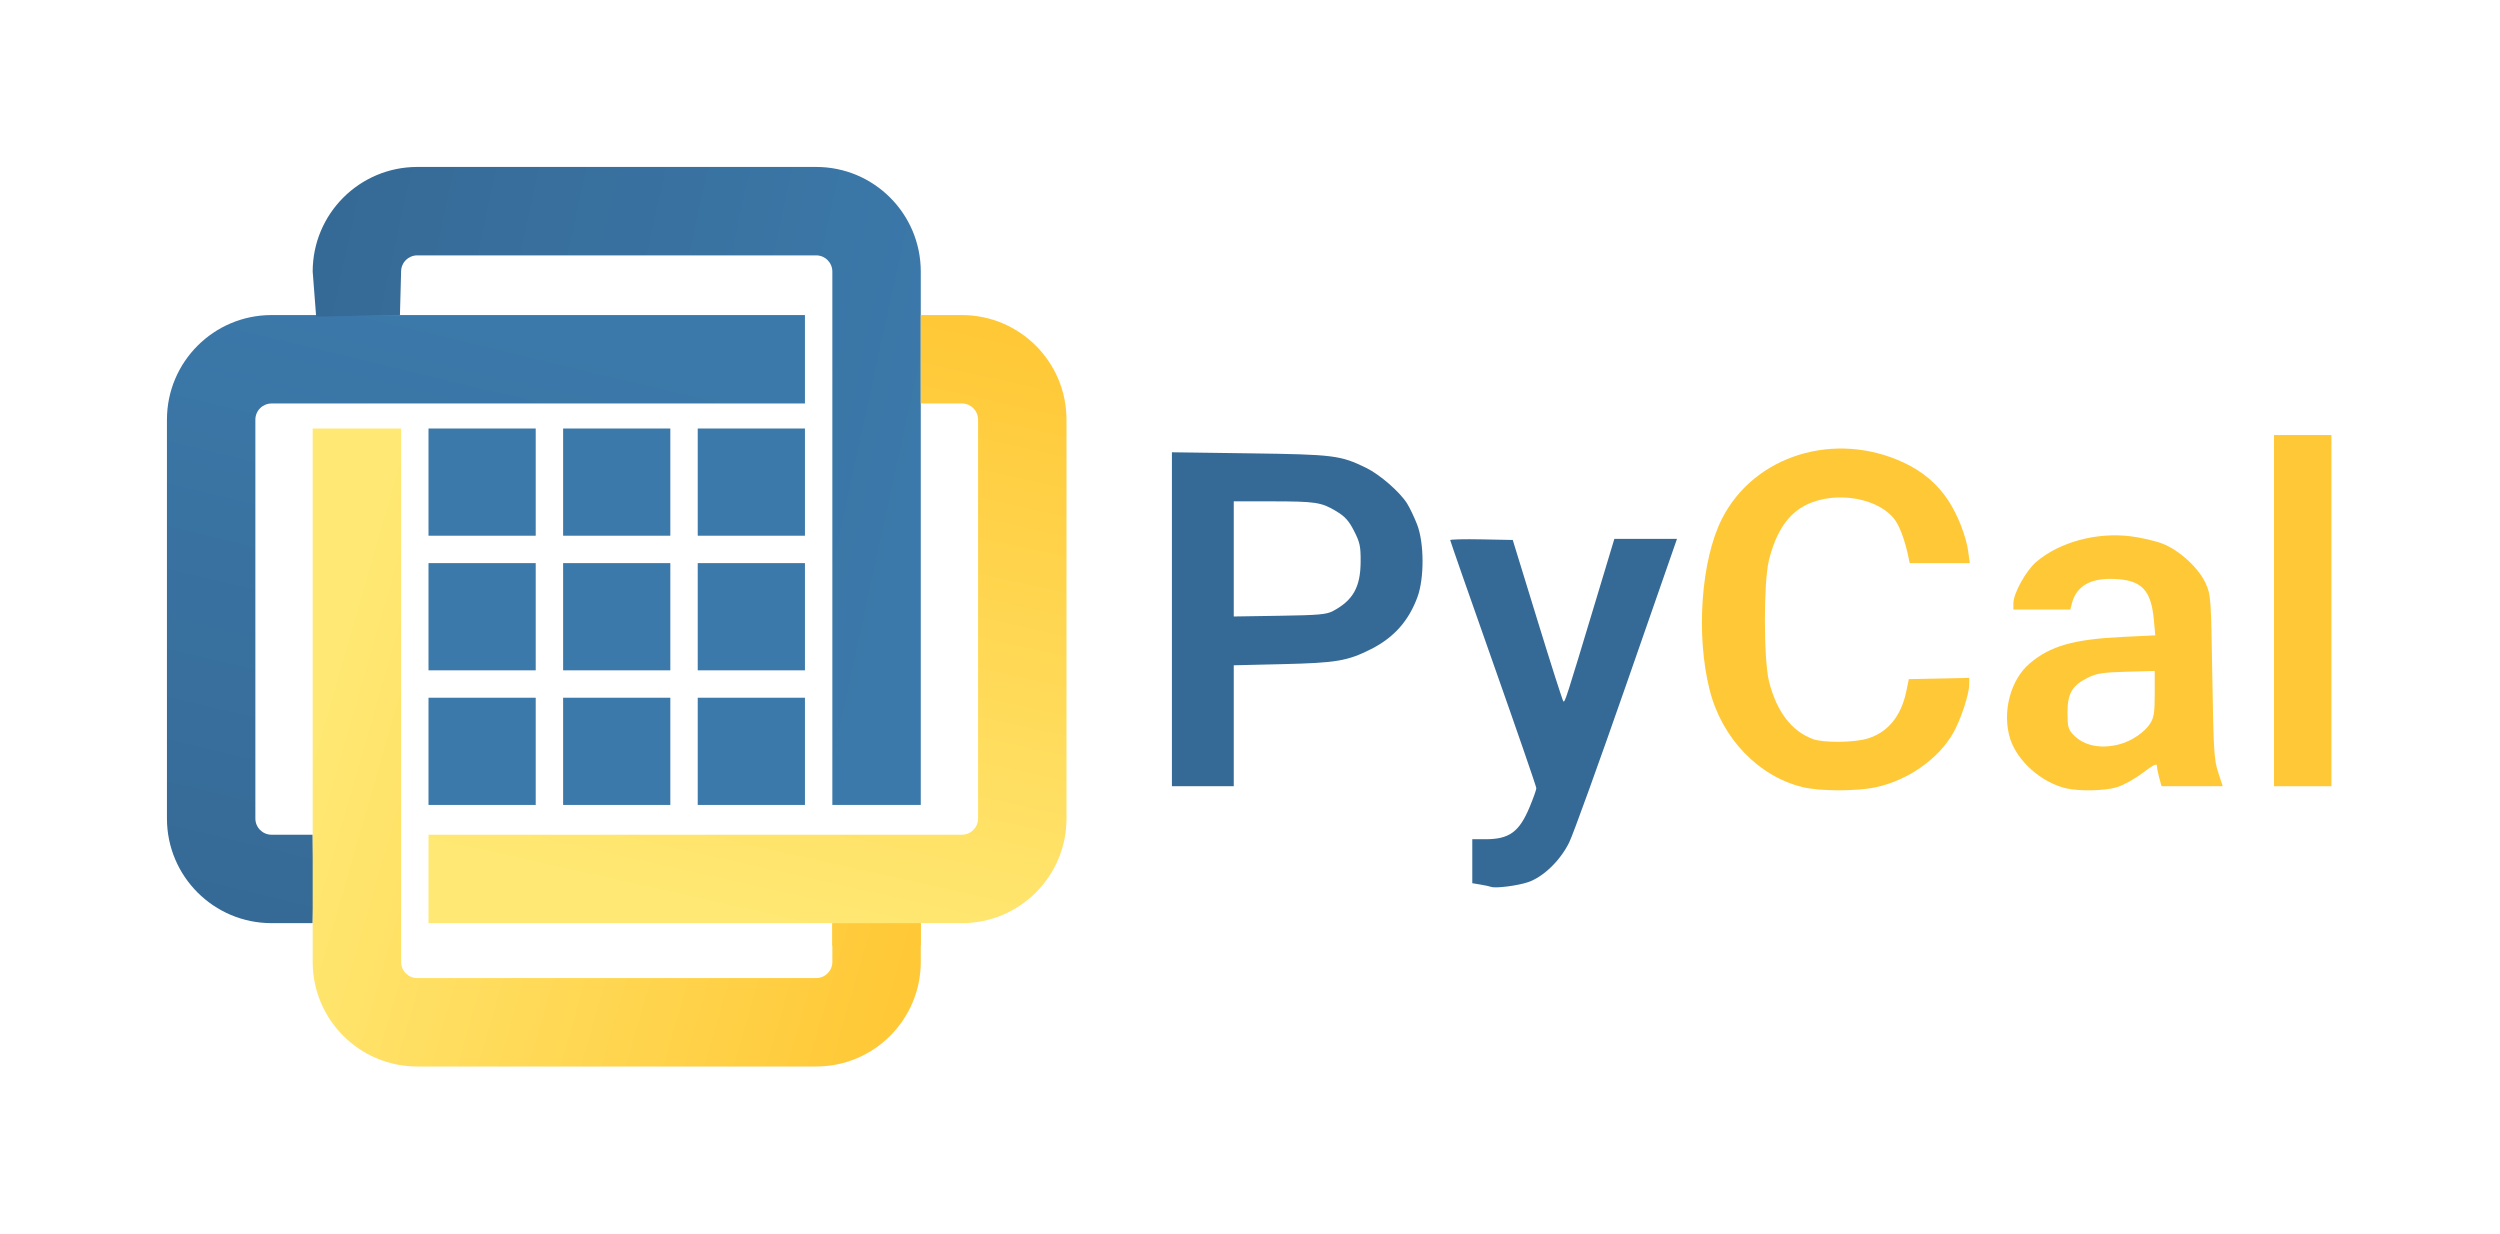
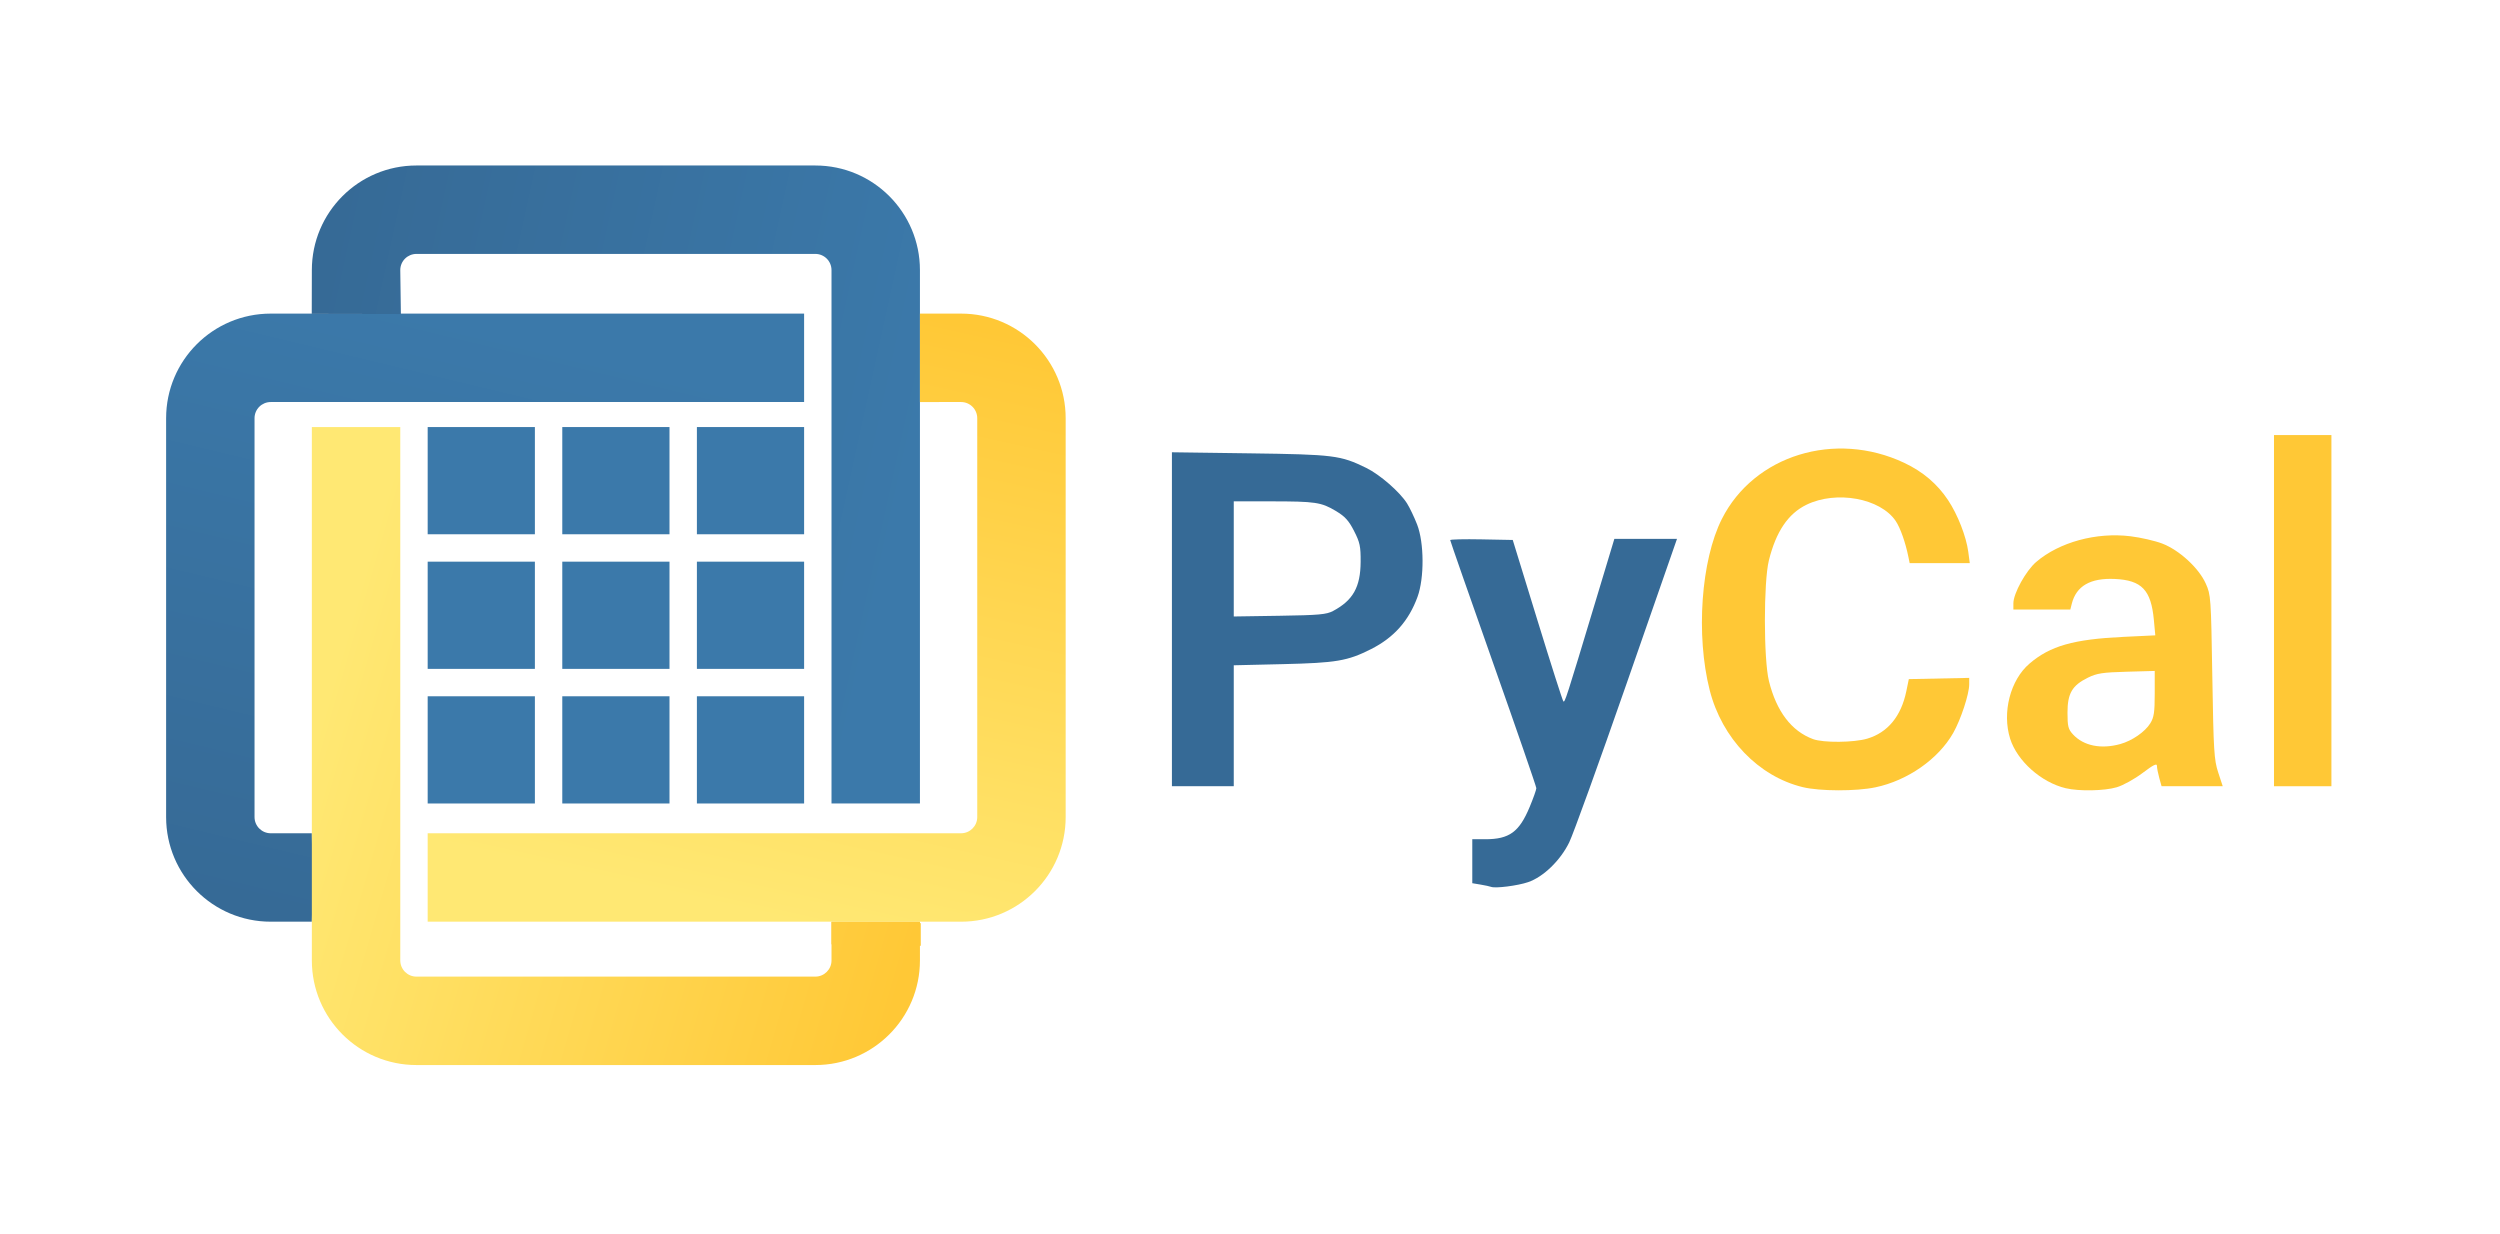
- <svg xmlns="http://www.w3.org/2000/svg" xmlns:xlink="http://www.w3.org/1999/xlink" width="299.497mm" height="147.765mm" viewBox="-12.661 -12.661 357.955 176.607" version="1.1" id="svg1" xml:space="preserve">
+ <svg xmlns="http://www.w3.org/2000/svg" xmlns:xlink="http://www.w3.org/1999/xlink" xml:space="preserve" id="svg1" version="1.1" viewBox="-12.661 -12.661 357.955 176.607" height="147.765mm" width="299.497mm">
  <defs id="defs1">
    <linearGradient id="linearGradient2140">
-       <stop style="stop-color:#366a96;stop-opacity:1" offset="0" id="stop2136" />
-       <stop style="stop-color:#3b79aa;stop-opacity:1" offset="1" id="stop2138" />
+       <stop id="stop2136" offset="0" style="stop-color:#366a96;stop-opacity:1" />
+       <stop id="stop2138" offset="1" style="stop-color:#3b79aa;stop-opacity:1" />
    </linearGradient>
    <linearGradient id="linearGradient2124">
-       <stop style="stop-color:#ffe873;stop-opacity:1" offset="0" id="stop2120" />
-       <stop style="stop-color:#ffc836;stop-opacity:1" offset="1" id="stop2122" />
+       <stop id="stop2120" offset="0" style="stop-color:#ffe873;stop-opacity:1" />
+       <stop id="stop2122" offset="1" style="stop-color:#ffc836;stop-opacity:1" />
    </linearGradient>
-     <linearGradient xlink:href="#linearGradient2140" id="linearGradient1120" x1="-55.383" y1="530.408" x2="31.289" y2="549.315" gradientUnits="userSpaceOnUse" gradientTransform="translate(239.2013,60.06376)" />
-     <linearGradient xlink:href="#linearGradient2140" id="linearGradient1121" gradientUnits="userSpaceOnUse" x1="-55.88" y1="529.847" x2="30.626" y2="550.641" gradientTransform="rotate(-90,137.4561,483.982)" />
-     <linearGradient xlink:href="#linearGradient2124" id="linearGradient2126" x1="250.958" y1="677.214" x2="270.388" y2="590.252" gradientUnits="userSpaceOnUse" />
-     <linearGradient xlink:href="#linearGradient2124" id="linearGradient2134" x1="183.321" y1="652.169" x2="270.388" y2="677.318" gradientUnits="userSpaceOnUse" />
+     <linearGradient xlink:href="#linearGradient2140" id="linearGradient1120-6" x1="-55.894" y1="530.226" x2="31.289" y2="549.315" gradientUnits="userSpaceOnUse" gradientTransform="translate(239.2013,60.06376)" />
+     <linearGradient xlink:href="#linearGradient2124" id="linearGradient2134-0" x1="183.321" y1="652.169" x2="270.388" y2="677.318" gradientUnits="userSpaceOnUse" />
+     <linearGradient xlink:href="#linearGradient2124" id="linearGradient2126-6" x1="250.958" y1="677.214" x2="270.388" y2="590.252" gradientUnits="userSpaceOnUse" />
+     <linearGradient y2="550.641" x2="30.626" y1="529.847" x1="-55.88" gradientTransform="rotate(-90,137.4561,483.982)" gradientUnits="userSpaceOnUse" id="linearGradient1539" xlink:href="#linearGradient2140" />
  </defs>
-   <g id="layer1" transform="translate(-151.2116,-557.8013)">
-     <path id="path1121" style="fill:url(#linearGradient1121);fill-opacity:1;stroke-width:1;stroke-linecap:round;stroke-linejoin:round" d="m 162.454,662.341 c 3.1e-4,8.272 6.706,14.977 14.977,14.977 v 5.1e-4 h 5.889 c 0.094,-4.296 0.136,-4.234 0,-12.661 h -5.889 c -1.279,-1.6e-4 -2.316,-1.037 -2.316,-2.317 h -5.1e-4 v -57.112 c 1.7e-4,-1.279 1.037,-2.316 2.317,-2.316 v -5.2e-4 h 76.372 v -12.661 h -76.372 c -8.272,2e-5 -14.977,6.706 -14.977,14.977 z" />
-     <path id="path1063" style="fill:url(#linearGradient1120);fill-opacity:1;stroke-width:1;stroke-linecap:round;stroke-linejoin:round" d="m 198.298,569.044 c -8.272,3.1e-4 -14.977,6.706 -14.977,14.977 h -5.1e-4 l 0.497,6.451 11.998,-0.221 0.166,-6.23 c 1.6e-4,-1.279 1.037,-2.316 2.317,-2.316 v -5.1e-4 h 57.112 c 1.279,1.7e-4 2.316,1.037 2.316,2.317 h 5.2e-4 v 76.372 h 12.661 v -76.372 c -2e-5,-8.272 -6.706,-14.977 -14.977,-14.977 z" />
-     <path id="rect1074" style="fill:#3b79aa;fill-opacity:1;stroke-width:1;stroke-linecap:round;stroke-linejoin:round" d="m 199.905,606.495 v 15.351 h 15.351 v -15.351 z m 19.274,-2.4e-4 v 15.351 h 15.351 v -15.351 z m 19.274,0 v 15.351 h 15.351 v -15.351 z m -38.548,19.274 v 15.351 h 15.351 v -15.351 z m 19.274,0 v 15.351 h 15.351 v -15.351 z m 19.274,0 v 15.351 h 15.351 v -15.351 z m -38.548,19.274 v 15.351 h 15.351 v -15.351 z m 19.274,0 v 15.351 h 15.351 v -15.351 z m 19.274,0 v 15.351 h 15.351 v -15.351 z" />
-     <rect style="fill:#ffc836;fill-opacity:1;stroke:none;stroke-width:0.909;stroke-linecap:round;stroke-linejoin:round" id="rect1123" width="3.241" height="12.661" x="677.318" y="257.727" transform="matrix(0,1,1,0,0,0)" />
-     <path id="path1122" style="fill:url(#linearGradient2134);fill-opacity:1;stroke:none;stroke-width:1;stroke-linecap:round;stroke-linejoin:round" d="m 255.411,697.844 c 8.272,-3.2e-4 14.977,-6.706 14.977,-14.977 h 5.1e-4 l -2.1e-4,-5.548 h -12.661 l -2.6e-4,5.548 c -1.6e-4,1.279 -1.037,2.316 -2.317,2.316 v 5.1e-4 h -57.112 c -1.279,-1.7e-4 -2.316,-1.037 -2.316,-2.317 h -5.2e-4 V 606.495 H 183.321 v 76.372 c 2e-5,8.272 6.706,14.977 14.977,14.977 z" />
-     <path id="path1123" style="fill:url(#linearGradient2126);fill-opacity:1;stroke:none;stroke-width:1;stroke-linecap:round;stroke-linejoin:round" d="m 291.254,605.229 c -3.2e-4,-8.272 -6.706,-14.977 -14.977,-14.977 v -5.1e-4 l -5.889,2.7e-4 v 12.661 l 5.889,-2.7e-4 c 1.279,1.6e-4 2.316,1.037 2.316,2.317 h 5.1e-4 v 57.112 c -1.7e-4,1.279 -1.037,2.316 -2.317,2.316 v 5.2e-4 h -76.372 v 12.661 h 76.372 c 8.272,-2e-5 14.977,-6.706 14.977,-14.977 z" />
-     <text xml:space="preserve" style="font-style:normal;font-variant:normal;font-weight:normal;font-stretch:normal;font-size:67.462px;line-height:1.25;font-family:Roboto;-inkscape-font-specification:'Roboto, @wght=600,wdth=100.0';font-variant-ligatures:normal;font-variant-caps:normal;font-variant-numeric:normal;font-variant-east-asian:normal;font-variation-settings:'wdth' 100, 'wght' 600;fill:#000000;fill-opacity:0;stroke:none;stroke-width:0;stroke-miterlimit:4;stroke-dasharray:none" x="301.74" y="657.911" id="text2144">
-       <tspan id="tspan2142" x="301.74" y="657.911" style="font-style:normal;font-variant:normal;font-weight:normal;font-stretch:normal;font-size:67.462px;font-family:Roboto;-inkscape-font-specification:'Roboto, @wght=600,wdth=100.0';font-variant-ligatures:normal;font-variant-caps:normal;font-variant-numeric:normal;font-variant-east-asian:normal;font-variation-settings:'wdth' 100, 'wght' 600;fill:#000000;fill-opacity:0;stroke:none;stroke-width:0;stroke-miterlimit:4;stroke-dasharray:none">PyCal</tspan>
+   <g transform="translate(-151.2116,-557.8013)" id="layer1">
+     <rect transform="matrix(0,1,1,0,0,0)" y="257.727" x="677.318" height="12.661" width="3.241" id="rect1123" style="fill:#ffc836;fill-opacity:1;stroke:none;stroke-width:0.909;stroke-linecap:round;stroke-linejoin:round" />
+     <text id="text2144" y="657.911" x="301.74" style="font-style:normal;font-variant:normal;font-weight:normal;font-stretch:normal;font-size:67.462px;line-height:1.25;font-family:Roboto;-inkscape-font-specification:'Roboto, @wght=600,wdth=100.0';font-variant-ligatures:normal;font-variant-caps:normal;font-variant-numeric:normal;font-variant-east-asian:normal;font-variation-settings:'wdth' 100, 'wght' 600;fill:#000000;fill-opacity:0;stroke:none;stroke-width:0;stroke-miterlimit:4;stroke-dasharray:none" xml:space="preserve">
+       <tspan style="font-style:normal;font-variant:normal;font-weight:normal;font-stretch:normal;font-size:67.462px;font-family:Roboto;-inkscape-font-specification:'Roboto, @wght=600,wdth=100.0';font-variant-ligatures:normal;font-variant-caps:normal;font-variant-numeric:normal;font-variant-east-asian:normal;font-variation-settings:'wdth' 100, 'wght' 600;fill:#000000;fill-opacity:0;stroke:none;stroke-width:0;stroke-miterlimit:4;stroke-dasharray:none" y="657.911" x="301.74" id="tspan2142">PyCal</tspan>
    </text>
-     <path transform="matrix(0.3162268,0,0,0.3162268,-89.74832,496.3193)" id="path859" d="M 1252.572,434.772 V 359.168 l 35.25,0.482 c 38.129,0.521 41.045,0.885 52.689,6.571 6.206,3.03 15.245,10.894 18.525,16.116 1.223,1.947 3.273,6.24 4.556,9.54 3.204,8.243 3.298,24.227 0.193,32.733 -3.985,10.916 -10.688,18.454 -21.068,23.694 -10.611,5.356 -15.727,6.227 -39.894,6.792 l -22.25,0.52 v 27.381 27.381 h -14 -14 z m 73,-3.763 c 9.005,-4.804 12.374,-10.812 12.448,-22.201 0.046,-7.067 -0.324,-8.804 -2.976,-14 -2.41,-4.72 -4.091,-6.569 -8.232,-9.048 -6.647,-3.981 -9.202,-4.359 -29.49,-4.373 l -16.75,-0.011 v 26.072 26.072 l 20.75,-0.322 c 17.942,-0.279 21.224,-0.575 24.25,-2.189 z" style="font-variation-settings:'wdth' 100, 'wght' 600;fill:#366a96;fill-opacity:1;fill-rule:evenodd;stroke:none;stroke-width:0;stroke-miterlimit:4;stroke-dasharray:none" />
-     <path transform="matrix(0.3162268,0,0,0.3162268,-89.74832,496.3193)" id="path861" d="m 1397.072,555.94 c -0.55,-0.22 -2.688,-0.682 -4.75,-1.027 l -3.75,-0.627 v -9.955 -9.955 h 5.935 c 10.83,0 15.328,-3.276 20.039,-14.593 1.664,-3.997 3.026,-7.829 3.026,-8.514 0,-0.685 -8.775,-26.102 -19.5,-56.482 -10.725,-30.379 -19.5,-55.512 -19.5,-55.851 0,-0.338 6.372,-0.491 14.161,-0.338 l 14.161,0.277 11.131,36.209 c 6.122,19.915 11.419,36.497 11.771,36.849 0.686,0.686 1.235,-1.015 14.436,-44.807 l 8.667,-28.75 h 14.181 14.181 l -22.749,65.326 c -12.512,35.929 -24.231,68.366 -26.043,72.081 -3.993,8.189 -11.701,15.653 -18.611,18.02 -4.733,1.621 -14.851,2.909 -16.785,2.136 z" style="font-variation-settings:'wdth' 100, 'wght' 600;fill:#366a96;fill-opacity:1;fill-rule:evenodd;stroke:none;stroke-width:0;stroke-miterlimit:4;stroke-dasharray:none" />
-     <path transform="matrix(0.3162268,0,0,0.3162268,-89.74832,496.3193)" id="path863" d="m 1538.217,510.793 c -20.069,-4.858 -36.604,-22.087 -42.149,-43.916 -6.327,-24.91 -3.913,-58.844 5.514,-77.52 14.564,-28.851 51.25,-40.154 82.523,-25.425 8.472,3.99 15.013,9.549 19.902,16.914 4.366,6.577 8.22,16.449 9.145,23.425 l 0.677,5.106 h -13.61 -13.61 l -0.555,-2.75 c -1.335,-6.614 -3.667,-13.228 -5.76,-16.334 -6.96,-10.327 -26.916,-13.959 -40.427,-7.357 -8.311,4.061 -13.754,12.124 -17.001,25.182 -2.422,9.74 -2.401,44.857 0.032,54.656 3.415,13.753 10.195,22.666 19.989,26.277 4.635,1.709 18.443,1.587 24.517,-0.217 9.274,-2.754 15.351,-10.126 17.689,-21.457 l 1.134,-5.5 13.672,-0.278 13.672,-0.278 v 2.923 c 0,4.393 -3.798,15.939 -7.236,22.001 -6.711,11.831 -20.674,21.585 -35.264,24.635 -8.743,1.827 -25.128,1.785 -32.855,-0.086 z" style="font-variation-settings:'wdth' 100, 'wght' 600;mix-blend-mode:normal;fill:#ffc836;fill-opacity:1;fill-rule:evenodd;stroke:#000000;stroke-width:0;stroke-miterlimit:4;stroke-dasharray:none;stroke-opacity:1" />
-     <path transform="matrix(0.3162268,0,0,0.3162268,-89.74832,496.3193)" id="path865" d="m 1657.318,511.291 c -11.107,-2.618 -22.035,-12.344 -25.21,-22.439 -3.723,-11.838 0.063,-26.552 8.745,-33.983 9.391,-8.038 19.939,-11.04 42.598,-12.121 l 14.379,-0.686 -0.649,-6.983 c -1.261,-13.564 -5.484,-17.989 -17.705,-18.55 -11.051,-0.508 -17.445,3.186 -19.467,11.245 l -0.654,2.604 h -12.892 -12.892 v -2.84 c 0,-4.439 5.677,-14.727 10.318,-18.701 10.481,-8.972 27.216,-13.538 42.682,-11.646 4.675,0.572 11.159,2.063 14.408,3.313 7.745,2.979 16.53,11.057 19.699,18.113 2.304,5.13 2.378,6.176 2.971,42.26 0.553,33.631 0.795,37.569 2.66,43.25 l 2.052,6.25 h -13.848 -13.848 l -1.041,-3.75 c -0.573,-2.062 -1.044,-4.519 -1.047,-5.46 0,-1.286 -1.619,-0.489 -6.508,3.212 -3.593,2.719 -8.82,5.61 -11.681,6.46 -5.582,1.658 -17.005,1.882 -23.07,0.452 z m 24.663,-20.011 c 5.36,-1.488 11.194,-5.525 13.592,-9.405 1.658,-2.682 1.999,-4.982 1.999,-13.467 v -10.232 l -12.75,0.356 c -10.879,0.304 -13.446,0.698 -17.493,2.686 -7.148,3.512 -9.257,7.118 -9.257,15.828 0,6.259 0.318,7.513 2.5,9.877 4.774,5.171 12.68,6.78 21.409,4.357 z" style="font-variation-settings:'wdth' 100, 'wght' 600;mix-blend-mode:normal;fill:#ffc836;fill-opacity:1;fill-rule:nonzero;stroke:#000000;stroke-width:0;stroke-miterlimit:4;stroke-dasharray:none;stroke-opacity:1" />
-     <path transform="matrix(0.3162268,0,0,0.3162268,-89.74832,496.3193)" id="path867" d="m 1751.572,430.877 v -79.5 h 13 13 v 79.5 79.5 h -13 -13 z" style="font-variation-settings:'wdth' 100, 'wght' 600;mix-blend-mode:normal;fill:#ffc836;fill-opacity:1;fill-rule:evenodd;stroke:#000000;stroke-width:0;stroke-miterlimit:4;stroke-dasharray:none;stroke-opacity:1" />
+     <path transform="matrix(0.3162268,0,0,0.3162268,-89.74832,496.3193)" style="font-variation-settings:'wdth' 100, 'wght' 600;fill:#366a96;fill-opacity:1;fill-rule:evenodd;stroke:none;stroke-width:0;stroke-miterlimit:4;stroke-dasharray:none" d="M 1252.572,434.772 V 359.168 l 35.25,0.482 c 38.129,0.521 41.045,0.885 52.689,6.571 6.206,3.03 15.245,10.894 18.525,16.116 1.223,1.947 3.273,6.24 4.556,9.54 3.204,8.243 3.298,24.227 0.193,32.733 -3.985,10.916 -10.688,18.454 -21.068,23.694 -10.611,5.356 -15.727,6.227 -39.894,6.792 l -22.25,0.52 v 27.381 27.381 h -14 -14 z m 73,-3.763 c 9.005,-4.804 12.374,-10.812 12.448,-22.201 0.046,-7.067 -0.324,-8.804 -2.976,-14 -2.41,-4.72 -4.091,-6.569 -8.232,-9.048 -6.647,-3.981 -9.202,-4.359 -29.49,-4.373 l -16.75,-0.011 v 26.072 26.072 l 20.75,-0.322 c 17.942,-0.279 21.224,-0.575 24.25,-2.189 z" id="path859" />
+     <path style="font-variation-settings:'wdth' 100, 'wght' 600;fill:#366a96;fill-opacity:1;fill-rule:evenodd;stroke:none;stroke-width:0;stroke-miterlimit:4;stroke-dasharray:none" d="m 1397.072,555.94 c -0.55,-0.22 -2.688,-0.682 -4.75,-1.027 l -3.75,-0.627 v -9.955 -9.955 h 5.935 c 10.83,0 15.328,-3.276 20.039,-14.593 1.664,-3.997 3.026,-7.829 3.026,-8.514 0,-0.685 -8.775,-26.102 -19.5,-56.482 -10.725,-30.379 -19.5,-55.512 -19.5,-55.851 0,-0.338 6.372,-0.491 14.161,-0.338 l 14.161,0.277 11.131,36.209 c 6.122,19.915 11.419,36.497 11.771,36.849 0.686,0.686 1.235,-1.015 14.436,-44.807 l 8.667,-28.75 h 14.181 14.181 l -22.749,65.326 c -12.512,35.929 -24.231,68.366 -26.043,72.081 -3.993,8.189 -11.701,15.653 -18.611,18.02 -4.733,1.621 -14.851,2.909 -16.785,2.136 z" id="path861" transform="matrix(0.3162268,0,0,0.3162268,-89.74832,496.3193)" />
+     <path style="font-variation-settings:'wdth' 100, 'wght' 600;mix-blend-mode:normal;fill:#ffc836;fill-opacity:1;fill-rule:evenodd;stroke:#000000;stroke-width:0;stroke-miterlimit:4;stroke-dasharray:none;stroke-opacity:1" d="m 1538.217,510.793 c -20.069,-4.858 -36.604,-22.087 -42.149,-43.916 -6.327,-24.91 -3.913,-58.844 5.514,-77.52 14.564,-28.851 51.25,-40.154 82.523,-25.425 8.472,3.99 15.013,9.549 19.902,16.914 4.366,6.577 8.22,16.449 9.145,23.425 l 0.677,5.106 h -13.61 -13.61 l -0.555,-2.75 c -1.335,-6.614 -3.667,-13.228 -5.76,-16.334 -6.96,-10.327 -26.916,-13.959 -40.427,-7.357 -8.311,4.061 -13.754,12.124 -17.001,25.182 -2.422,9.74 -2.401,44.857 0.032,54.656 3.415,13.753 10.195,22.666 19.989,26.277 4.635,1.709 18.443,1.587 24.517,-0.217 9.274,-2.754 15.351,-10.126 17.689,-21.457 l 1.134,-5.5 13.672,-0.278 13.672,-0.278 v 2.923 c 0,4.393 -3.798,15.939 -7.236,22.001 -6.711,11.831 -20.674,21.585 -35.264,24.635 -8.743,1.827 -25.128,1.785 -32.855,-0.086 z" id="path863" transform="matrix(0.3162268,0,0,0.3162268,-89.74832,496.3193)" />
+     <path style="font-variation-settings:'wdth' 100, 'wght' 600;mix-blend-mode:normal;fill:#ffc836;fill-opacity:1;fill-rule:nonzero;stroke:#000000;stroke-width:0;stroke-miterlimit:4;stroke-dasharray:none;stroke-opacity:1" d="m 1657.318,511.291 c -11.107,-2.618 -22.035,-12.344 -25.21,-22.439 -3.723,-11.838 0.063,-26.552 8.745,-33.983 9.391,-8.038 19.939,-11.04 42.598,-12.121 l 14.379,-0.686 -0.649,-6.983 c -1.261,-13.564 -5.484,-17.989 -17.705,-18.55 -11.051,-0.508 -17.445,3.186 -19.467,11.245 l -0.654,2.604 h -12.892 -12.892 v -2.84 c 0,-4.439 5.677,-14.727 10.318,-18.701 10.481,-8.972 27.216,-13.538 42.682,-11.646 4.675,0.572 11.159,2.063 14.408,3.313 7.745,2.979 16.53,11.057 19.699,18.113 2.304,5.13 2.378,6.176 2.971,42.26 0.553,33.631 0.795,37.569 2.66,43.25 l 2.052,6.25 h -13.848 -13.848 l -1.041,-3.75 c -0.573,-2.062 -1.044,-4.519 -1.047,-5.46 0,-1.286 -1.619,-0.489 -6.508,3.212 -3.593,2.719 -8.82,5.61 -11.681,6.46 -5.582,1.658 -17.005,1.882 -23.07,0.452 z m 24.663,-20.011 c 5.36,-1.488 11.194,-5.525 13.592,-9.405 1.658,-2.682 1.999,-4.982 1.999,-13.467 v -10.232 l -12.75,0.356 c -10.879,0.304 -13.446,0.698 -17.493,2.686 -7.148,3.512 -9.257,7.118 -9.257,15.828 0,6.259 0.318,7.513 2.5,9.877 4.774,5.171 12.68,6.78 21.409,4.357 z" id="path865" transform="matrix(0.3162268,0,0,0.3162268,-89.74832,496.3193)" />
+     <path style="font-variation-settings:'wdth' 100, 'wght' 600;mix-blend-mode:normal;fill:#ffc836;fill-opacity:1;fill-rule:evenodd;stroke:#000000;stroke-width:0;stroke-miterlimit:4;stroke-dasharray:none;stroke-opacity:1" d="m 1751.572,430.877 v -79.5 h 13 13 v 79.5 79.5 h -13 -13 z" id="path867" transform="matrix(0.3162268,0,0,0.3162268,-89.74832,496.3193)" />
+     <g transform="translate(-0.1193132,-0.2082982)" id="g1449">
+       <path d="m 162.454,662.341 c 3.1e-4,8.272 6.706,14.977 14.977,14.977 v 5.1e-4 h 5.889 c 0.094,-4.296 0.136,-4.234 0,-12.661 h -5.889 c -1.279,-1.6e-4 -2.316,-1.037 -2.316,-2.317 h -5.1e-4 v -57.112 c 1.7e-4,-1.279 1.037,-2.316 2.317,-2.316 v -5.2e-4 h 76.372 v -12.661 h -76.372 c -8.272,2e-5 -14.977,6.706 -14.977,14.977 z" style="fill:url(#linearGradient1539);fill-opacity:1;stroke-width:1;stroke-linecap:round;stroke-linejoin:round" id="path1121-9" />
+       <path d="m 198.298,569.044 c -8.272,3.1e-4 -14.977,6.706 -14.977,14.977 h -5.1e-4 l -0.014,6.268 12.763,0.025 -0.088,-6.293 c 1.6e-4,-1.279 1.037,-2.316 2.317,-2.316 v -5.1e-4 h 57.112 c 1.279,1.7e-4 2.316,1.037 2.316,2.317 h 5.2e-4 v 76.372 h 12.661 v -76.372 c -2e-5,-8.272 -6.706,-14.977 -14.977,-14.977 z" style="fill:url(#linearGradient1120-6);fill-opacity:1;stroke-width:1;stroke-linecap:round;stroke-linejoin:round" id="path1063-4" />
+       <path d="m 199.905,606.495 v 15.351 h 15.351 v -15.351 z m 19.274,-2.4e-4 v 15.351 h 15.351 v -15.351 z m 19.274,0 v 15.351 h 15.351 v -15.351 z m -38.548,19.274 v 15.351 h 15.351 v -15.351 z m 19.274,0 v 15.351 h 15.351 v -15.351 z m 19.274,0 v 15.351 h 15.351 v -15.351 z m -38.548,19.274 v 15.351 h 15.351 v -15.351 z m 19.274,0 v 15.351 h 15.351 v -15.351 z m 19.274,0 v 15.351 h 15.351 v -15.351 z" style="fill:#3b79aa;fill-opacity:1;stroke-width:1;stroke-linecap:round;stroke-linejoin:round" id="rect1074-1" />
+       <rect transform="matrix(0,1,1,0,0,0)" y="257.727" x="677.318" height="12.661" width="3.241" id="rect1123-3" style="fill:#ffc836;fill-opacity:1;stroke:none;stroke-width:0.909;stroke-linecap:round;stroke-linejoin:round" />
+       <path d="m 255.411,697.844 c 8.272,-3.2e-4 14.977,-6.706 14.977,-14.977 h 5.1e-4 l -2.1e-4,-5.548 h -12.661 l -2.6e-4,5.548 c -1.6e-4,1.279 -1.037,2.316 -2.317,2.316 v 5.1e-4 h -57.112 c -1.279,-1.7e-4 -2.316,-1.037 -2.316,-2.317 h -5.2e-4 V 606.495 H 183.321 v 76.372 c 2e-5,8.272 6.706,14.977 14.977,14.977 z" style="fill:url(#linearGradient2134-0);fill-opacity:1;stroke:none;stroke-width:1;stroke-linecap:round;stroke-linejoin:round" id="path1122-7" />
+       <path d="m 291.254,605.229 c -3.2e-4,-8.272 -6.706,-14.977 -14.977,-14.977 v -5.1e-4 l -5.889,2.7e-4 v 12.661 l 5.889,-2.7e-4 c 1.279,1.6e-4 2.316,1.037 2.316,2.317 h 5.1e-4 v 57.112 c -1.7e-4,1.279 -1.037,2.316 -2.317,2.316 v 5.2e-4 h -76.372 v 12.661 h 76.372 c 8.272,-2e-5 14.977,-6.706 14.977,-14.977 z" style="fill:url(#linearGradient2126-6);fill-opacity:1;stroke:none;stroke-width:1;stroke-linecap:round;stroke-linejoin:round" id="path1123-8" />
+     </g>
  </g>
</svg>
